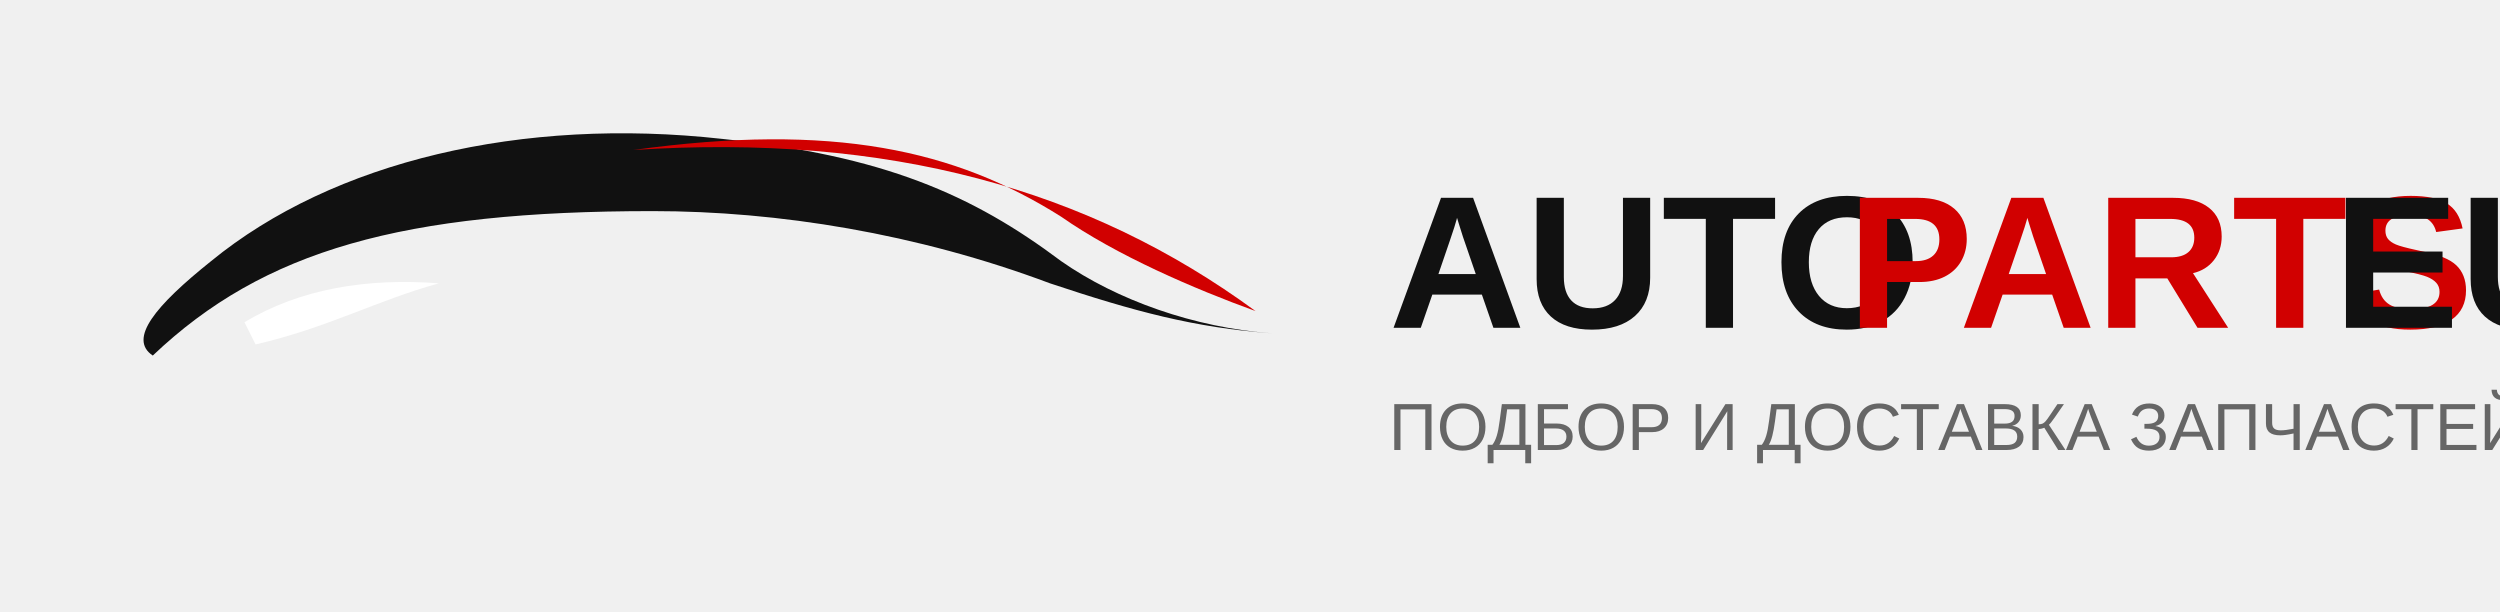
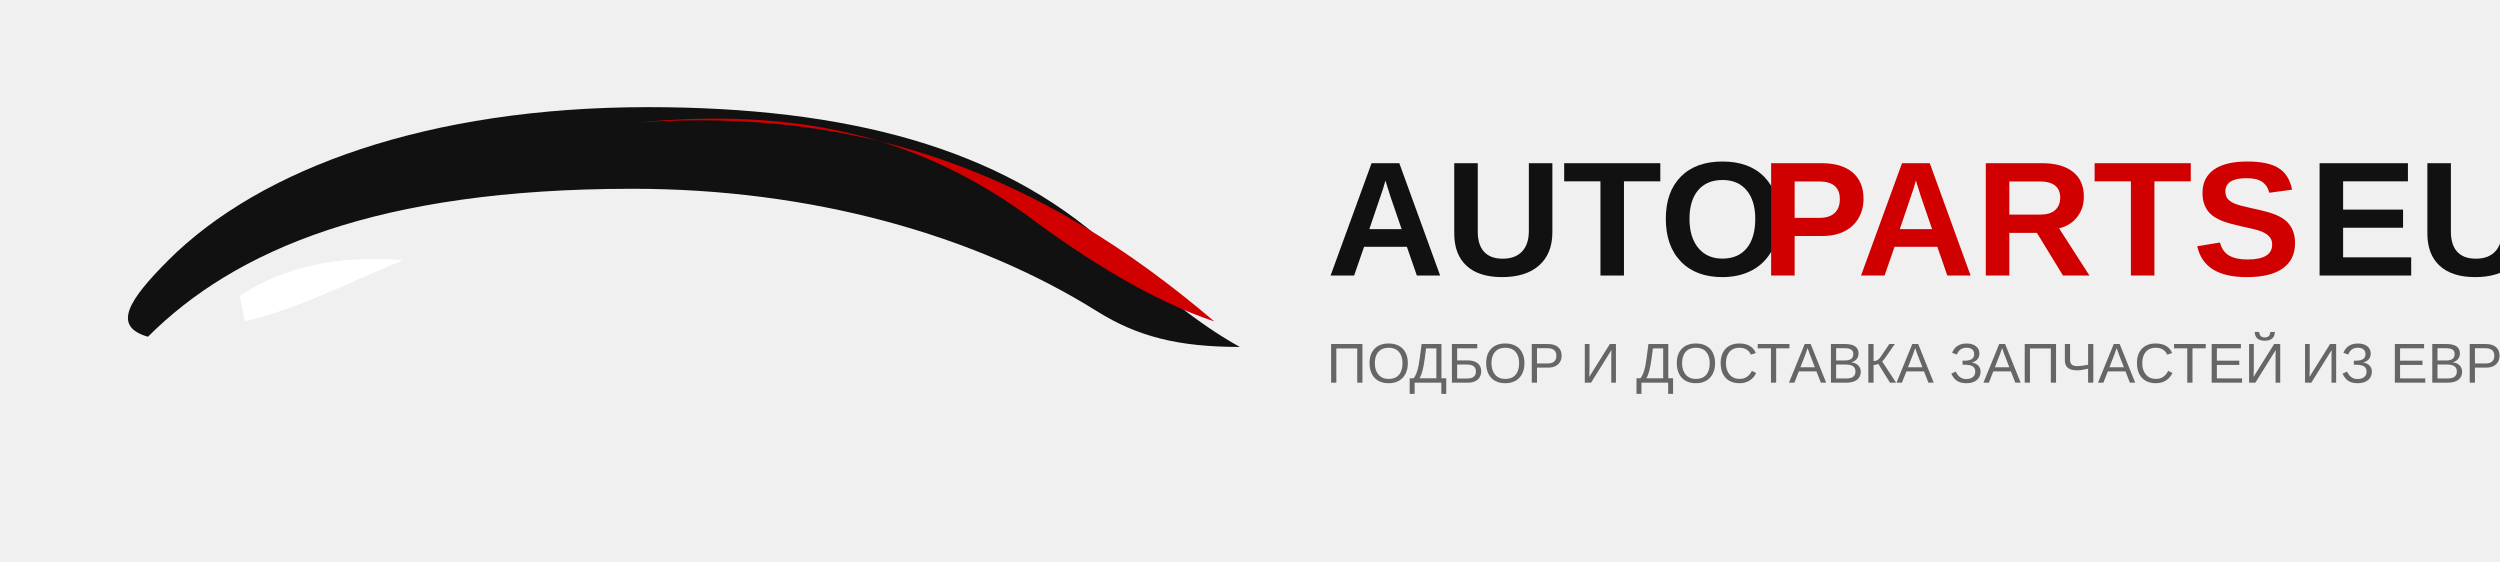
- <svg xmlns="http://www.w3.org/2000/svg" viewBox="0 0 900 220" fill="none">
-   <path d="M55 128        C95 90,145 76,235 76        C280 76,330 84,378 102        C408 112,430 118,458 120        C430 118,402 108,382 94        C350 70,318 56,260 50        C188 42,120 58,76 94        C56 110,46 122,55 128Z" fill="#111111" />
-   <path d="M228 54        C320 48,392 68,452 112        C430 104,402 92,382 78        C344 54,300 44,228 54Z" fill="#d10000" />
-   <path d="M88 116        C108 104,132 100,158 102        C136 108,118 118,92 124Z" fill="#ffffff" />
-   <text x="500" y="118" font-family="Arial, Helvetica, sans-serif" font-size="68" font-weight="700" fill="#111111">
+ <svg xmlns="http://www.w3.org/2000/svg" viewBox="0 0 980 220" fill="none">
+   <path d="M58 132        C92 98 148 74 248 74        C318 74 382 92 430 122        C446 132 462 136 486 136        C468 126 452 112 434 96        C392 58 332 42 254 42        C168 42 102 66 66 102        C50 118 44 128 58 132Z" fill="#111111" />
+   <path d="M250 48        C338 42 408 68 476 126        C452 118 426 102 402 84        C360 54 314 42 250 48Z" fill="#d10000" />
+   <path d="M94 116        C112 104 134 100 158 102        C138 110 120 120 96 126Z" fill="#ffffff" />
+   <text x="520" y="108" font-family="Arial, Helvetica, sans-serif" font-size="64" font-weight="700" fill="#111111">
    AUTO
  </text>
-   <text x="665" y="118" font-family="Arial, Helvetica, sans-serif" font-size="68" font-weight="700" fill="#d10000">
+   <text x="690" y="108" font-family="Arial, Helvetica, sans-serif" font-size="64" font-weight="700" fill="#d10000">
    PARTS
  </text>
-   <text x="840" y="118" font-family="Arial, Helvetica, sans-serif" font-size="68" font-weight="700" fill="#111111">
+   <text x="905" y="108" font-family="Arial, Helvetica, sans-serif" font-size="64" font-weight="700" fill="#111111">
    EU
  </text>
-   <text x="500" y="162" font-family="Arial, Helvetica, sans-serif" font-size="24" fill="#666666">
+   <text x="520" y="150" font-family="Arial, Helvetica, sans-serif" font-size="22" fill="#666666">
    ПОДБОР И ДОСТАВКА ЗАПЧАСТЕЙ ИЗ ЕВРОПЫ
  </text>
</svg>
